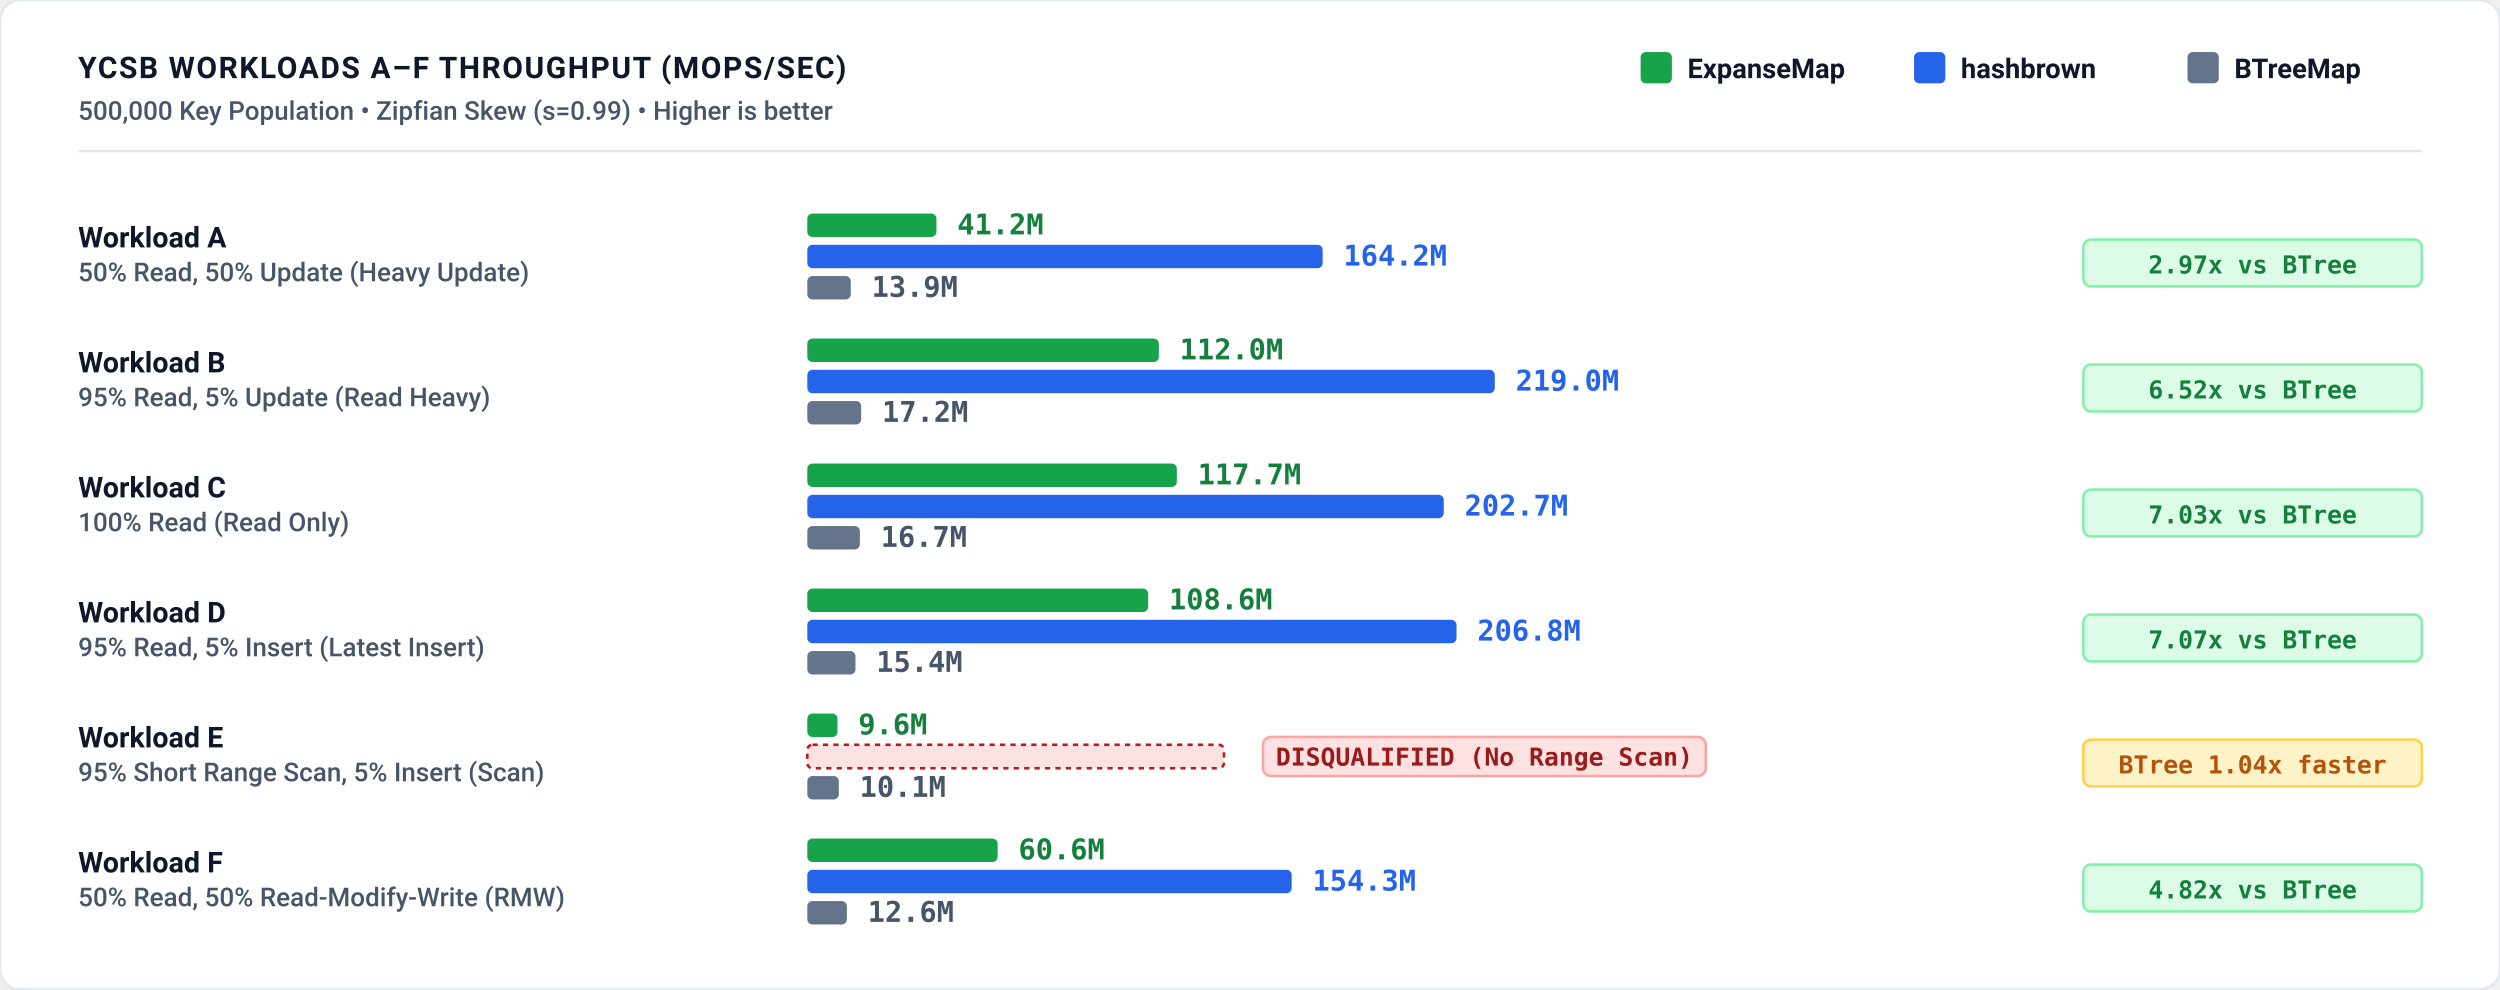
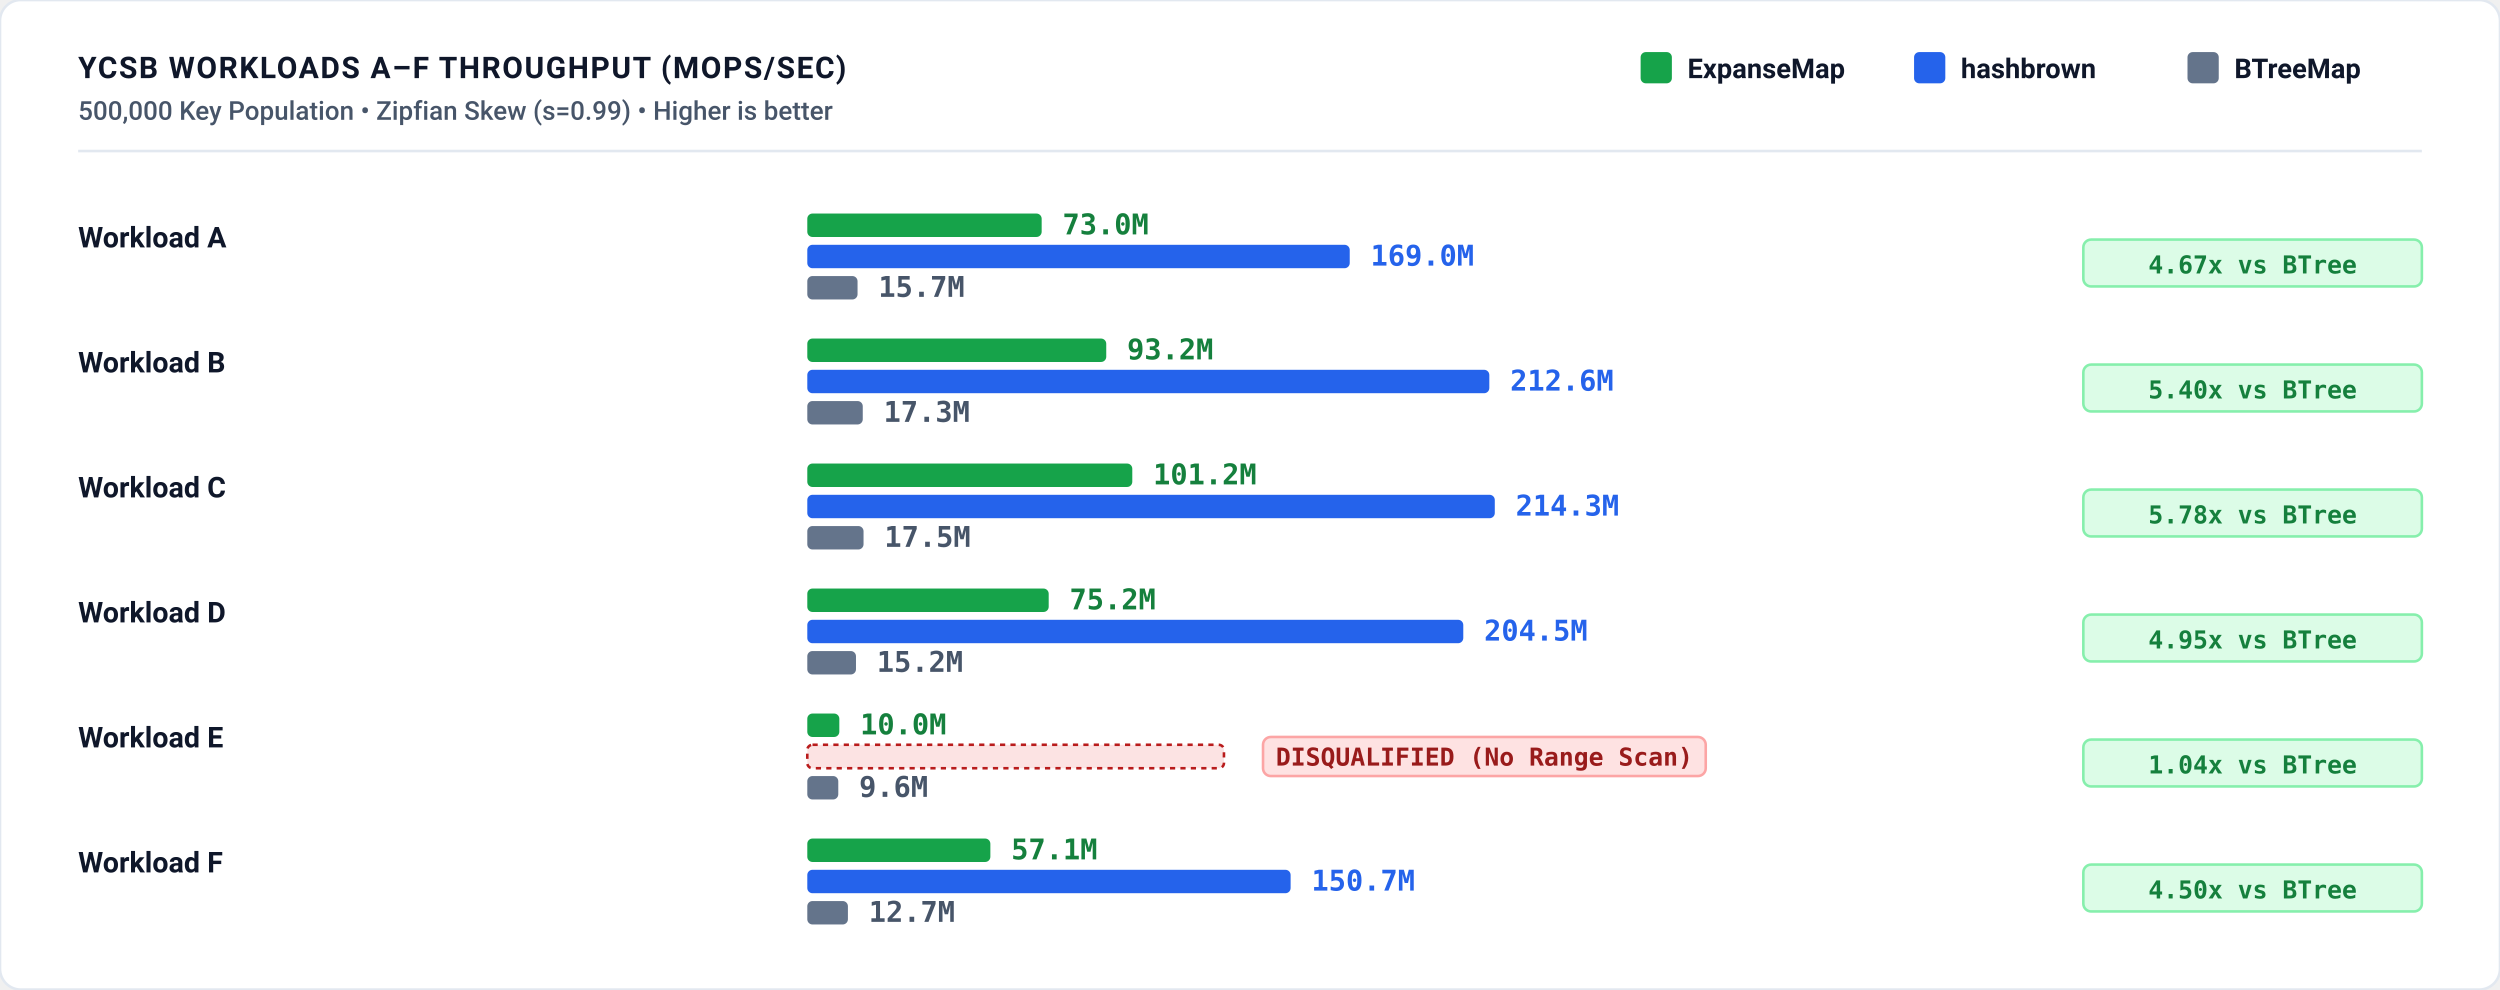
<svg xmlns="http://www.w3.org/2000/svg" role="img" viewBox="0 0 960 380" width="100%" height="100%">
  <defs>
    <style>
      /* Light theme (default) */
      .bg { fill: #ffffff; }
      .border { stroke: #e2e8f0; stroke-width: 1px; fill: none; }
      .grid { stroke: #f1f5f9; stroke-width: 1px; stroke-dasharray: 2,3; }
      .axis { stroke: #cbd5e1; stroke-width: 1.5px; }
      .divider { stroke: #e2e8f0; stroke-width: 1px; }
      
      .t-title { font-family: -apple-system, BlinkMacSystemFont, "Segoe UI", Roboto, Helvetica, Arial, sans-serif; font-size: 11.5px; font-weight: 700; letter-spacing: 0.6px; fill: #0f172a; text-transform: uppercase; }
      .t-sub { font-family: -apple-system, BlinkMacSystemFont, "Segoe UI", Roboto, Helvetica, Arial, sans-serif; font-size: 10px; font-weight: 500; fill: #475569; }
      .t-unit { font-family: ui-monospace, SFMono-Regular, Menlo, Monaco, Consolas, monospace; font-size: 10px; font-weight: 600; fill: #475569; }
      .t-axis-label { font-family: ui-monospace, SFMono-Regular, Menlo, Monaco, Consolas, monospace; font-size: 9.5px; font-weight: 500; fill: #64748b; }
      .t-bar-label { font-family: -apple-system, BlinkMacSystemFont, "Segoe UI", Roboto, Helvetica, Arial, sans-serif; font-size: 11px; font-weight: 700; fill: #0f172a; }
      .t-legend { font-family: -apple-system, BlinkMacSystemFont, "Segoe UI", Roboto, Helvetica, Arial, sans-serif; font-size: 10.5px; font-weight: 600; fill: #0f172a; }
      
      .t-val-accent { font-family: ui-monospace, SFMono-Regular, Menlo, Monaco, Consolas, monospace; font-size: 11px; font-weight: 700; fill: #15803d; }
      .t-val-blue { font-family: ui-monospace, SFMono-Regular, Menlo, Monaco, Consolas, monospace; font-size: 11px; font-weight: 600; fill: #2563eb; }
      .t-val-muted { font-family: ui-monospace, SFMono-Regular, Menlo, Monaco, Consolas, monospace; font-size: 11px; font-weight: 600; fill: #475569; }
      .t-val-warn { font-family: ui-monospace, SFMono-Regular, Menlo, Monaco, Consolas, monospace; font-size: 10px; font-weight: 700; fill: #b91c1c; }

      .t-win { fill: #15803d; font-weight: 600; }
      .t-note { font-family: -apple-system, BlinkMacSystemFont, "Segoe UI", Roboto, Helvetica, Arial, sans-serif; font-size: 9.5px; font-weight: 500; fill: #64748b; }

      .b-expanse { fill: #16a34a; }
      .b-hashbrown { fill: #2563eb; }
      .b-btree { fill: #64748b; }
      .b-disqualified { fill: #ef4444; stroke: #b91c1c; stroke-width: 1px; stroke-dasharray: 2,2; fill-opacity: 0.15; }

      .badge-win { fill: #dcfce7; stroke: #86efac; stroke-width: 1px; rx: 3px; }
      .badge-win-text { font-family: ui-monospace, SFMono-Regular, Menlo, Monaco, Consolas, monospace; font-size: 9.5px; font-weight: 700; fill: #15803d; text-anchor: middle; }

      .badge-loss { fill: #fef3c7; stroke: #fcd34d; stroke-width: 1px; rx: 3px; }
      .badge-loss-text { font-family: ui-monospace, SFMono-Regular, Menlo, Monaco, Consolas, monospace; font-size: 9.5px; font-weight: 700; fill: #b45309; text-anchor: middle; }

      .badge-disq { fill: #fee2e2; stroke: #fca5a5; stroke-width: 1px; rx: 3px; }
      .badge-disq-text { font-family: ui-monospace, SFMono-Regular, Menlo, Monaco, Consolas, monospace; font-size: 9.5px; font-weight: 700; fill: #991b1b; text-anchor: middle; }

      /* Dark theme overrides */
      @media (prefers-color-scheme: dark) {
        .bg { fill: #0d1117; }
        .border { stroke: #30363d; }
        .grid { stroke: #21262d; }
        .axis { stroke: #484f58; }
        .divider { stroke: #21262d; }
        .t-title { fill: #f0f6fc; }
        .t-sub { fill: #94a3b8; }
        .t-unit { fill: #94a3b8; }
        .t-axis-label { fill: #94a3b8; }
        .t-bar-label { fill: #f8fafc; }
        .t-legend { fill: #f8fafc; }
        .t-val-accent { fill: #4ade80; }
        .t-val-blue { fill: #38bdf8; }
        .t-val-muted { fill: #cbd5e1; }
        .t-val-warn { fill: #f87171; }
        .t-win { fill: #4ade80; }
        .t-note { fill: #94a3b8; }
        .b-expanse { fill: #22c55e; }
        .b-hashbrown { fill: #3b82f6; }
        .b-btree { fill: #475569; }
        .b-disqualified { fill: #ef4444; stroke: #f87171; fill-opacity: 0.25; }
        .badge-win { fill: #064e3b; stroke: #059669; }
        .badge-win-text { fill: #6ee7b7; }
        .badge-loss { fill: #451a03; stroke: #d97706; }
        .badge-loss-text { fill: #fcd34d; }
        .badge-disq { fill: #450a0a; stroke: #dc2626; }
        .badge-disq-text { fill: #fca5a5; }
      }

      :root[data-theme="dark"] .bg, [data-theme="dark"] .bg { fill: #0d1117; }
      :root[data-theme="dark"] .border, [data-theme="dark"] .border { stroke: #30363d; }
      :root[data-theme="dark"] .grid, [data-theme="dark"] .grid { stroke: #21262d; }
      :root[data-theme="dark"] .axis, [data-theme="dark"] .axis { stroke: #484f58; }
      :root[data-theme="dark"] .divider, [data-theme="dark"] .divider { stroke: #21262d; }
      :root[data-theme="dark"] .t-title, [data-theme="dark"] .t-title { fill: #f0f6fc; }
      :root[data-theme="dark"] .t-sub, [data-theme="dark"] .t-sub { fill: #94a3b8; }
      :root[data-theme="dark"] .t-unit, [data-theme="dark"] .t-unit { fill: #94a3b8; }
      :root[data-theme="dark"] .t-axis-label, [data-theme="dark"] .t-axis-label { fill: #94a3b8; }
      :root[data-theme="dark"] .t-bar-label, [data-theme="dark"] .t-bar-label { fill: #f8fafc; }
      :root[data-theme="dark"] .t-legend, [data-theme="dark"] .t-legend { fill: #f8fafc; }
      :root[data-theme="dark"] .t-val-accent, [data-theme="dark"] .t-val-accent { fill: #4ade80; }
      :root[data-theme="dark"] .t-val-blue, [data-theme="dark"] .t-val-blue { fill: #38bdf8; }
      :root[data-theme="dark"] .t-val-muted, [data-theme="dark"] .t-val-muted { fill: #cbd5e1; }
      :root[data-theme="dark"] .t-val-warn, [data-theme="dark"] .t-val-warn { fill: #f87171; }
      :root[data-theme="dark"] .t-win, [data-theme="dark"] .t-win { fill: #4ade80; }
      :root[data-theme="dark"] .t-note, [data-theme="dark"] .t-note { fill: #94a3b8; }
      :root[data-theme="dark"] .b-expanse, [data-theme="dark"] .b-expanse { fill: #22c55e; }
      :root[data-theme="dark"] .b-hashbrown, [data-theme="dark"] .b-hashbrown { fill: #3b82f6; }
      :root[data-theme="dark"] .b-btree, [data-theme="dark"] .b-btree { fill: #475569; }
      :root[data-theme="dark"] .b-disqualified, [data-theme="dark"] .b-disqualified { fill: #ef4444; stroke: #f87171; fill-opacity: 0.25; }
      :root[data-theme="dark"] .badge-win, [data-theme="dark"] .badge-win { fill: #064e3b; stroke: #059669; }
      :root[data-theme="dark"] .badge-win-text, [data-theme="dark"] .badge-win-text { fill: #6ee7b7; }
      :root[data-theme="dark"] .badge-loss, [data-theme="dark"] .badge-loss { fill: #451a03; stroke: #d97706; }
      :root[data-theme="dark"] .badge-loss-text, [data-theme="dark"] .badge-loss-text { fill: #fcd34d; }
      :root[data-theme="dark"] .badge-disq, [data-theme="dark"] .badge-disq { fill: #450a0a; stroke: #dc2626; }
      :root[data-theme="dark"] .badge-disq-text, [data-theme="dark"] .badge-disq-text { fill: #fca5a5; }
    </style>
  </defs>
  <rect width="100%" height="100%" class="bg" rx="8" />
  <rect width="100%" height="100%" class="border" rx="8" />
  <text x="30" y="30" class="t-title">YCSB WORKLOADS A–F THROUGHPUT (MOPS/SEC)</text>
  <text x="30" y="46" class="t-sub">500,000 Key Population • Zipfian Skew (s=0.99) • Higher is better</text>
  <g transform="translate(630, 20)">
    <rect x="0" y="0" width="12" height="12" rx="2" class="b-expanse" />
    <text x="18" y="10" class="t-legend">ExpanseMap</text>
    <rect x="105" y="0" width="12" height="12" rx="2" class="b-hashbrown" />
    <text x="123" y="10" class="t-legend">hashbrown</text>
    <rect x="210" y="0" width="12" height="12" rx="2" class="b-btree" />
    <text x="228" y="10" class="t-legend">BTreeMap</text>
  </g>
  <line x1="30" y1="58" x2="930" y2="58" class="divider" />
  <text x="30" y="95" class="t-bar-label">Workload A</text>
-   <text x="30" y="108" class="t-sub">50% Read, 50% Update (Heavy Update)</text>
-   <rect x="310" y="82" width="49.6" height="9" rx="2" class="b-expanse" />
-   <text x="367.6" y="90" class="t-val-accent" text-anchor="start">41.2M</text>
-   <rect x="310" y="94" width="197.9" height="9" rx="2" class="b-hashbrown" />
-   <text x="515.9" y="102" class="t-val-blue" text-anchor="start">164.2M</text>
-   <rect x="310" y="106" width="16.7" height="9" rx="2" class="b-btree" />
-   <text x="334.7" y="114" class="t-val-muted" text-anchor="start">13.9M</text>
+   <text x="30" y="108" class="t-sub" />
+   <rect x="310" y="82" width="90.0" height="9" rx="2" class="b-expanse" />
+   <text x="408.0" y="90" class="t-val-accent" text-anchor="start">73.0M</text>
+   <rect x="310" y="94" width="208.3" height="9" rx="2" class="b-hashbrown" />
+   <text x="526.3" y="102" class="t-val-blue" text-anchor="start">169.0M</text>
+   <rect x="310" y="106" width="19.3" height="9" rx="2" class="b-btree" />
+   <text x="337.3" y="114" class="t-val-muted" text-anchor="start">15.7M</text>
  <rect x="800" y="92" width="130" height="18" class="badge-win" />
-   <text x="865" y="105" class="badge-win-text">2.97x vs BTree</text>
+   <text x="865" y="105" class="badge-win-text">4.67x vs BTree</text>
  <text x="30" y="143" class="t-bar-label">Workload B</text>
-   <text x="30" y="156" class="t-sub">95% Read, 5% Update (Read Heavy)</text>
-   <rect x="310" y="130" width="135.0" height="9" rx="2" class="b-expanse" />
-   <text x="453.0" y="138" class="t-val-accent" text-anchor="start">112.0M</text>
-   <rect x="310" y="142" width="264.0" height="9" rx="2" class="b-hashbrown" />
-   <text x="582.0" y="150" class="t-val-blue" text-anchor="start">219.0M</text>
-   <rect x="310" y="154" width="20.7" height="9" rx="2" class="b-btree" />
-   <text x="338.7" y="162" class="t-val-muted" text-anchor="start">17.2M</text>
+   <text x="30" y="156" class="t-sub" />
+   <rect x="310" y="130" width="114.8" height="9" rx="2" class="b-expanse" />
+   <text x="432.8" y="138" class="t-val-accent" text-anchor="start">93.2M</text>
+   <rect x="310" y="142" width="261.9" height="9" rx="2" class="b-hashbrown" />
+   <text x="579.9" y="150" class="t-val-blue" text-anchor="start">212.6M</text>
+   <rect x="310" y="154" width="21.3" height="9" rx="2" class="b-btree" />
+   <text x="339.3" y="162" class="t-val-muted" text-anchor="start">17.3M</text>
  <rect x="800" y="140" width="130" height="18" class="badge-win" />
-   <text x="865" y="153" class="badge-win-text">6.52x vs BTree</text>
+   <text x="865" y="153" class="badge-win-text">5.40x vs BTree</text>
  <text x="30" y="191" class="t-bar-label">Workload C</text>
-   <text x="30" y="204" class="t-sub">100% Read (Read Only)</text>
-   <rect x="310" y="178" width="141.9" height="9" rx="2" class="b-expanse" />
-   <text x="459.9" y="186" class="t-val-accent" text-anchor="start">117.7M</text>
-   <rect x="310" y="190" width="244.4" height="9" rx="2" class="b-hashbrown" />
-   <text x="562.4" y="198" class="t-val-blue" text-anchor="start">202.7M</text>
-   <rect x="310" y="202" width="20.2" height="9" rx="2" class="b-btree" />
-   <text x="338.2" y="210" class="t-val-muted" text-anchor="start">16.7M</text>
+   <text x="30" y="204" class="t-sub" />
+   <rect x="310" y="178" width="124.8" height="9" rx="2" class="b-expanse" />
+   <text x="442.8" y="186" class="t-val-accent" text-anchor="start">101.2M</text>
+   <rect x="310" y="190" width="264.0" height="9" rx="2" class="b-hashbrown" />
+   <text x="582.0" y="198" class="t-val-blue" text-anchor="start">214.3M</text>
+   <rect x="310" y="202" width="21.6" height="9" rx="2" class="b-btree" />
+   <text x="339.6" y="210" class="t-val-muted" text-anchor="start">17.5M</text>
  <rect x="800" y="188" width="130" height="18" class="badge-win" />
-   <text x="865" y="201" class="badge-win-text">7.03x vs BTree</text>
+   <text x="865" y="201" class="badge-win-text">5.78x vs BTree</text>
  <text x="30" y="239" class="t-bar-label">Workload D</text>
-   <text x="30" y="252" class="t-sub">95% Read, 5% Insert (Latest Insert)</text>
-   <rect x="310" y="226" width="130.9" height="9" rx="2" class="b-expanse" />
-   <text x="448.9" y="234" class="t-val-accent" text-anchor="start">108.6M</text>
-   <rect x="310" y="238" width="249.3" height="9" rx="2" class="b-hashbrown" />
-   <text x="567.3" y="246" class="t-val-blue" text-anchor="start">206.8M</text>
-   <rect x="310" y="250" width="18.5" height="9" rx="2" class="b-btree" />
-   <text x="336.5" y="258" class="t-val-muted" text-anchor="start">15.4M</text>
+   <text x="30" y="252" class="t-sub" />
+   <rect x="310" y="226" width="92.7" height="9" rx="2" class="b-expanse" />
+   <text x="410.7" y="234" class="t-val-accent" text-anchor="start">75.2M</text>
+   <rect x="310" y="238" width="251.9" height="9" rx="2" class="b-hashbrown" />
+   <text x="569.9" y="246" class="t-val-blue" text-anchor="start">204.5M</text>
+   <rect x="310" y="250" width="18.7" height="9" rx="2" class="b-btree" />
+   <text x="336.7" y="258" class="t-val-muted" text-anchor="start">15.2M</text>
  <rect x="800" y="236" width="130" height="18" class="badge-win" />
-   <text x="865" y="249" class="badge-win-text">7.07x vs BTree</text>
+   <text x="865" y="249" class="badge-win-text">4.95x vs BTree</text>
  <text x="30" y="287" class="t-bar-label">Workload E</text>
-   <text x="30" y="300" class="t-sub">95% Short Range Scan, 5% Insert (Scan)</text>
-   <rect x="310" y="274" width="11.6" height="9" rx="2" class="b-expanse" />
-   <text x="329.6" y="282" class="t-val-accent" text-anchor="start">9.6M</text>
+   <text x="30" y="300" class="t-sub" />
+   <rect x="310" y="274" width="12.3" height="9" rx="2" class="b-expanse" />
+   <text x="330.3" y="282" class="t-val-accent" text-anchor="start">10.0M</text>
  <rect x="310" y="286" width="160" height="9" rx="2" class="b-disqualified" />
  <rect x="485" y="283" width="170" height="15" class="badge-disq" />
  <text x="570" y="294" class="badge-disq-text">DISQUALIFIED (No Range Scan)</text>
-   <rect x="310" y="298" width="12.1" height="9" rx="2" class="b-btree" />
-   <text x="330.1" y="306" class="t-val-muted" text-anchor="start">10.1M</text>
-   <rect x="800" y="284" width="130" height="18" class="badge-loss" />
-   <text x="865" y="297" class="badge-loss-text">BTree 1.04x faster</text>
+   <rect x="310" y="298" width="11.9" height="9" rx="2" class="b-btree" />
+   <text x="329.9" y="306" class="t-val-muted" text-anchor="start">9.6M</text>
+   <rect x="800" y="284" width="130" height="18" class="badge-win" />
+   <text x="865" y="297" class="badge-win-text">1.04x vs BTree</text>
  <text x="30" y="335" class="t-bar-label">Workload F</text>
-   <text x="30" y="348" class="t-sub">50% Read, 50% Read-Modify-Write (RMW)</text>
-   <rect x="310" y="322" width="73.1" height="9" rx="2" class="b-expanse" />
-   <text x="391.1" y="330" class="t-val-accent" text-anchor="start">60.6M</text>
-   <rect x="310" y="334" width="186.0" height="9" rx="2" class="b-hashbrown" />
-   <text x="504.0" y="342" class="t-val-blue" text-anchor="start">154.3M</text>
-   <rect x="310" y="346" width="15.2" height="9" rx="2" class="b-btree" />
-   <text x="333.2" y="354" class="t-val-muted" text-anchor="start">12.6M</text>
+   <text x="30" y="348" class="t-sub" />
+   <rect x="310" y="322" width="70.3" height="9" rx="2" class="b-expanse" />
+   <text x="388.3" y="330" class="t-val-accent" text-anchor="start">57.1M</text>
+   <rect x="310" y="334" width="185.6" height="9" rx="2" class="b-hashbrown" />
+   <text x="503.6" y="342" class="t-val-blue" text-anchor="start">150.7M</text>
+   <rect x="310" y="346" width="15.6" height="9" rx="2" class="b-btree" />
+   <text x="333.6" y="354" class="t-val-muted" text-anchor="start">12.7M</text>
  <rect x="800" y="332" width="130" height="18" class="badge-win" />
-   <text x="865" y="345" class="badge-win-text">4.82x vs BTree</text>
+   <text x="865" y="345" class="badge-win-text">4.50x vs BTree</text>
</svg>
